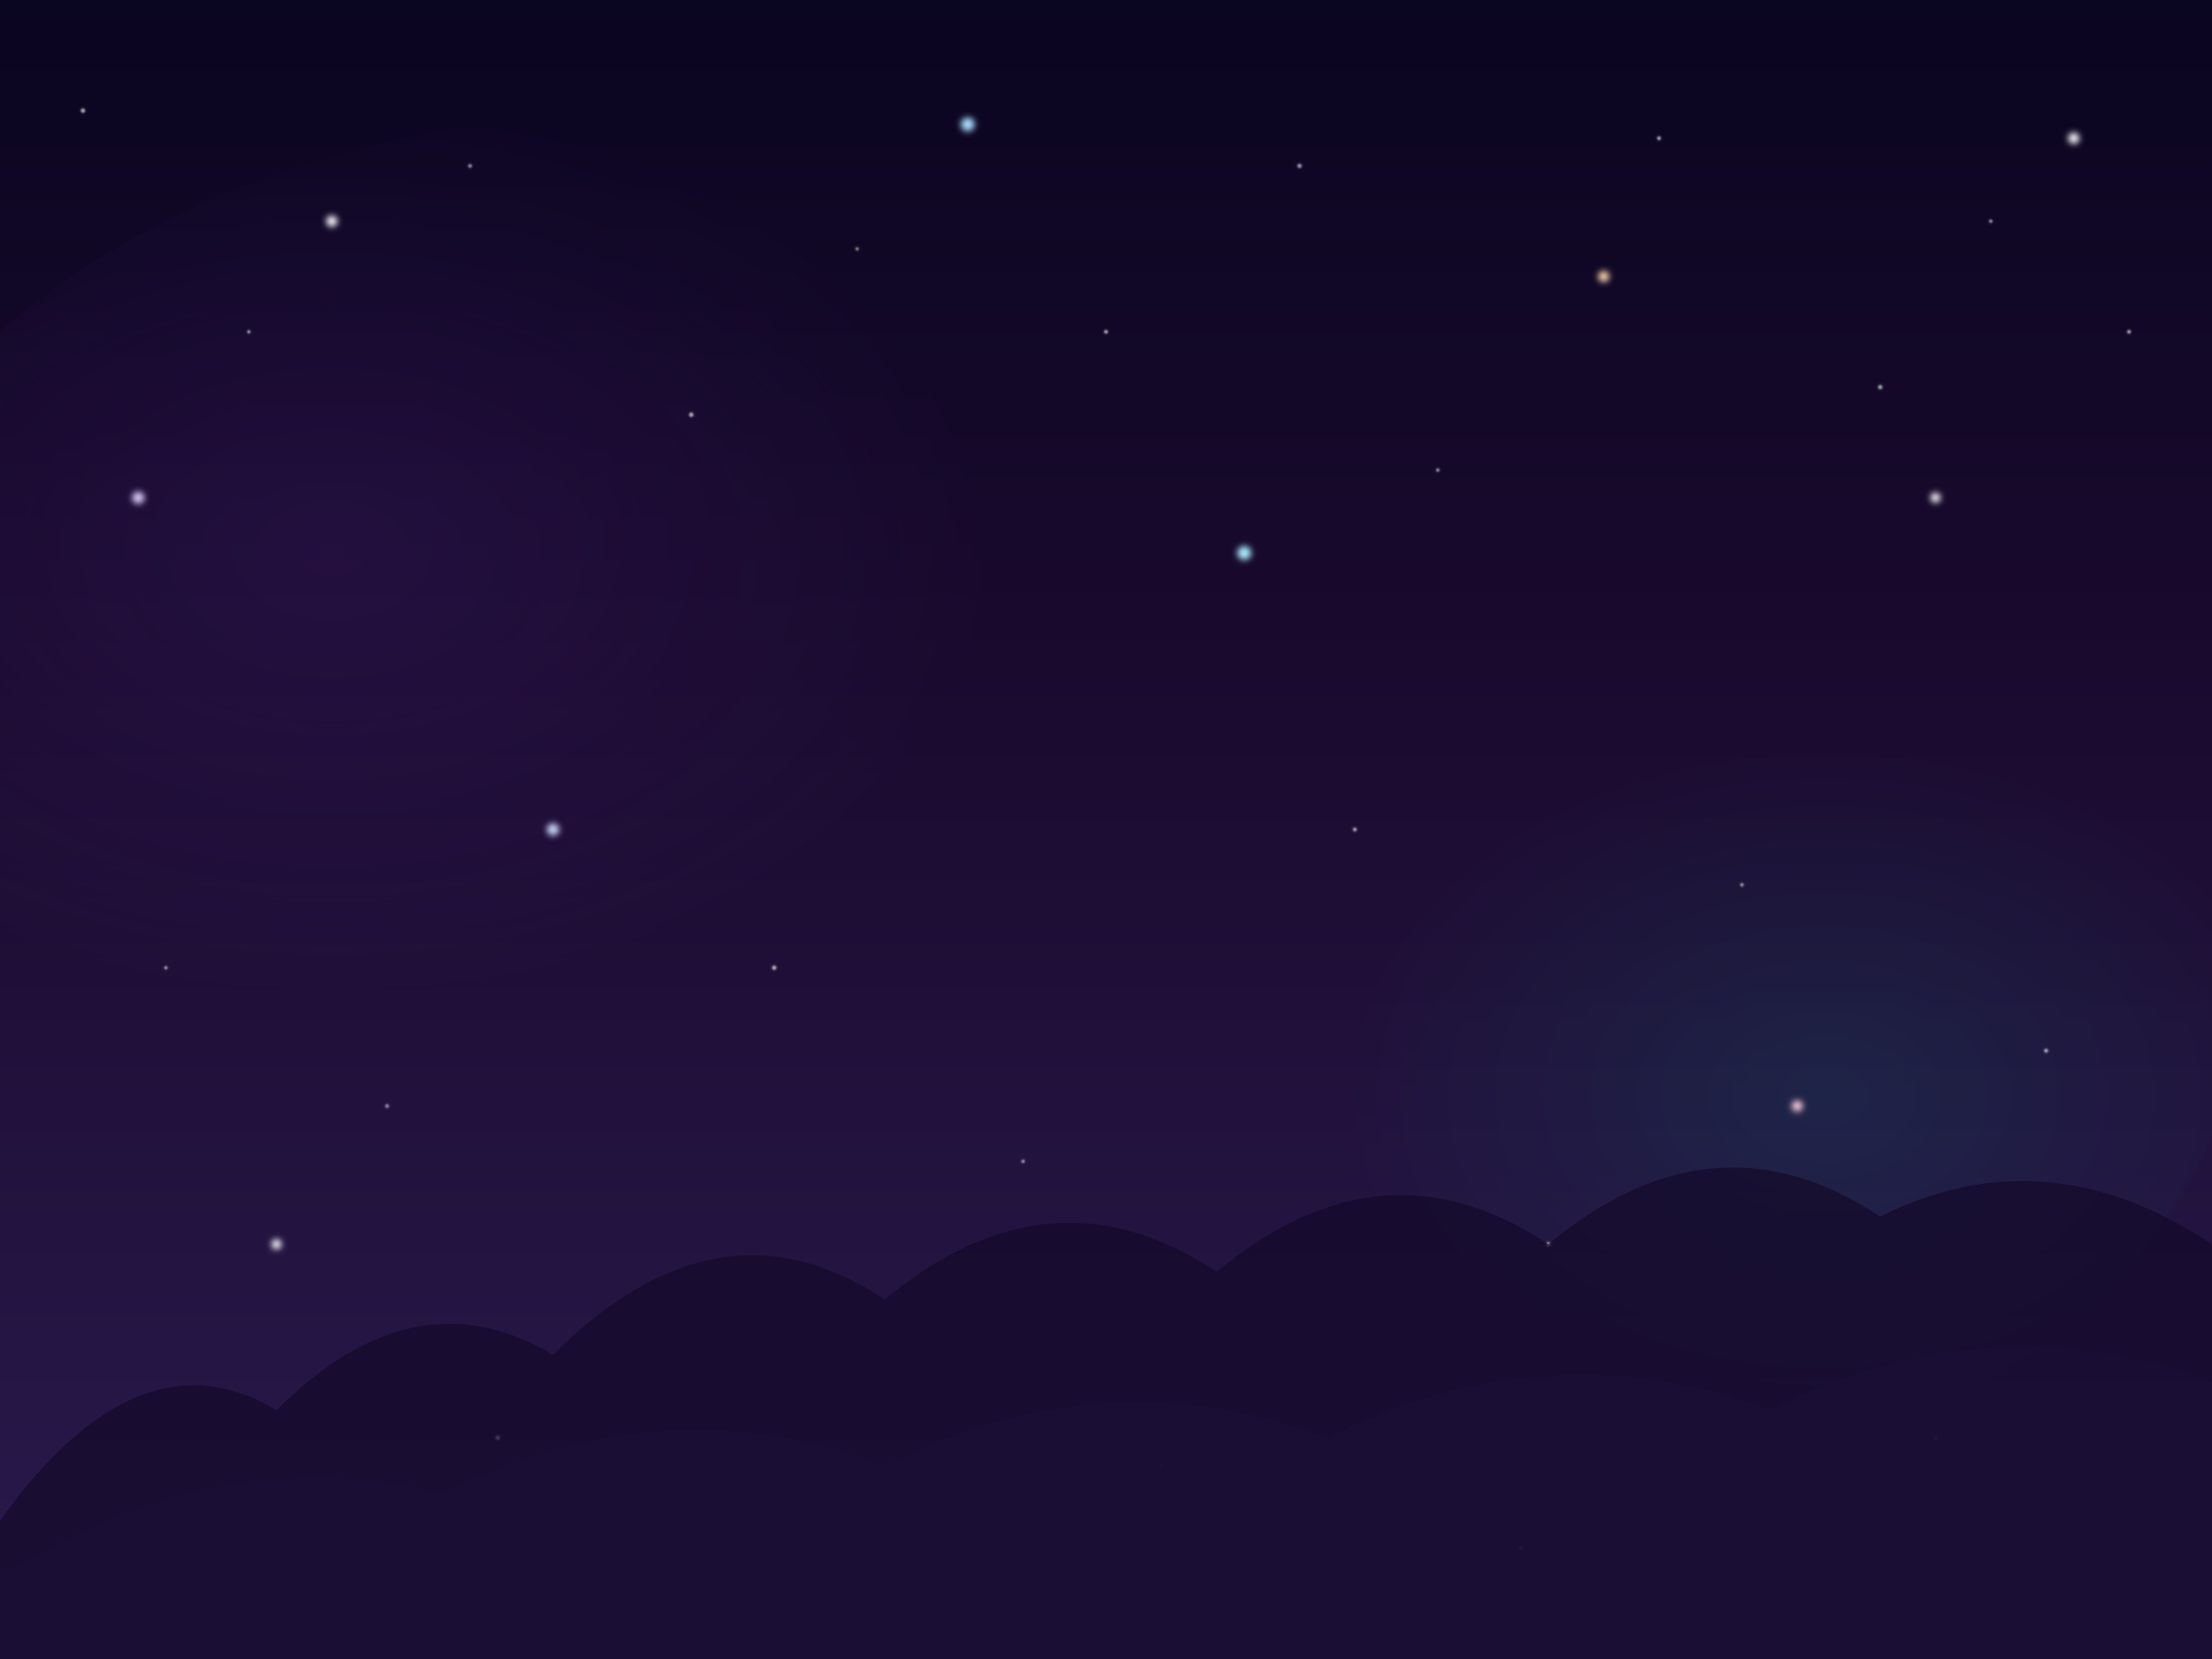
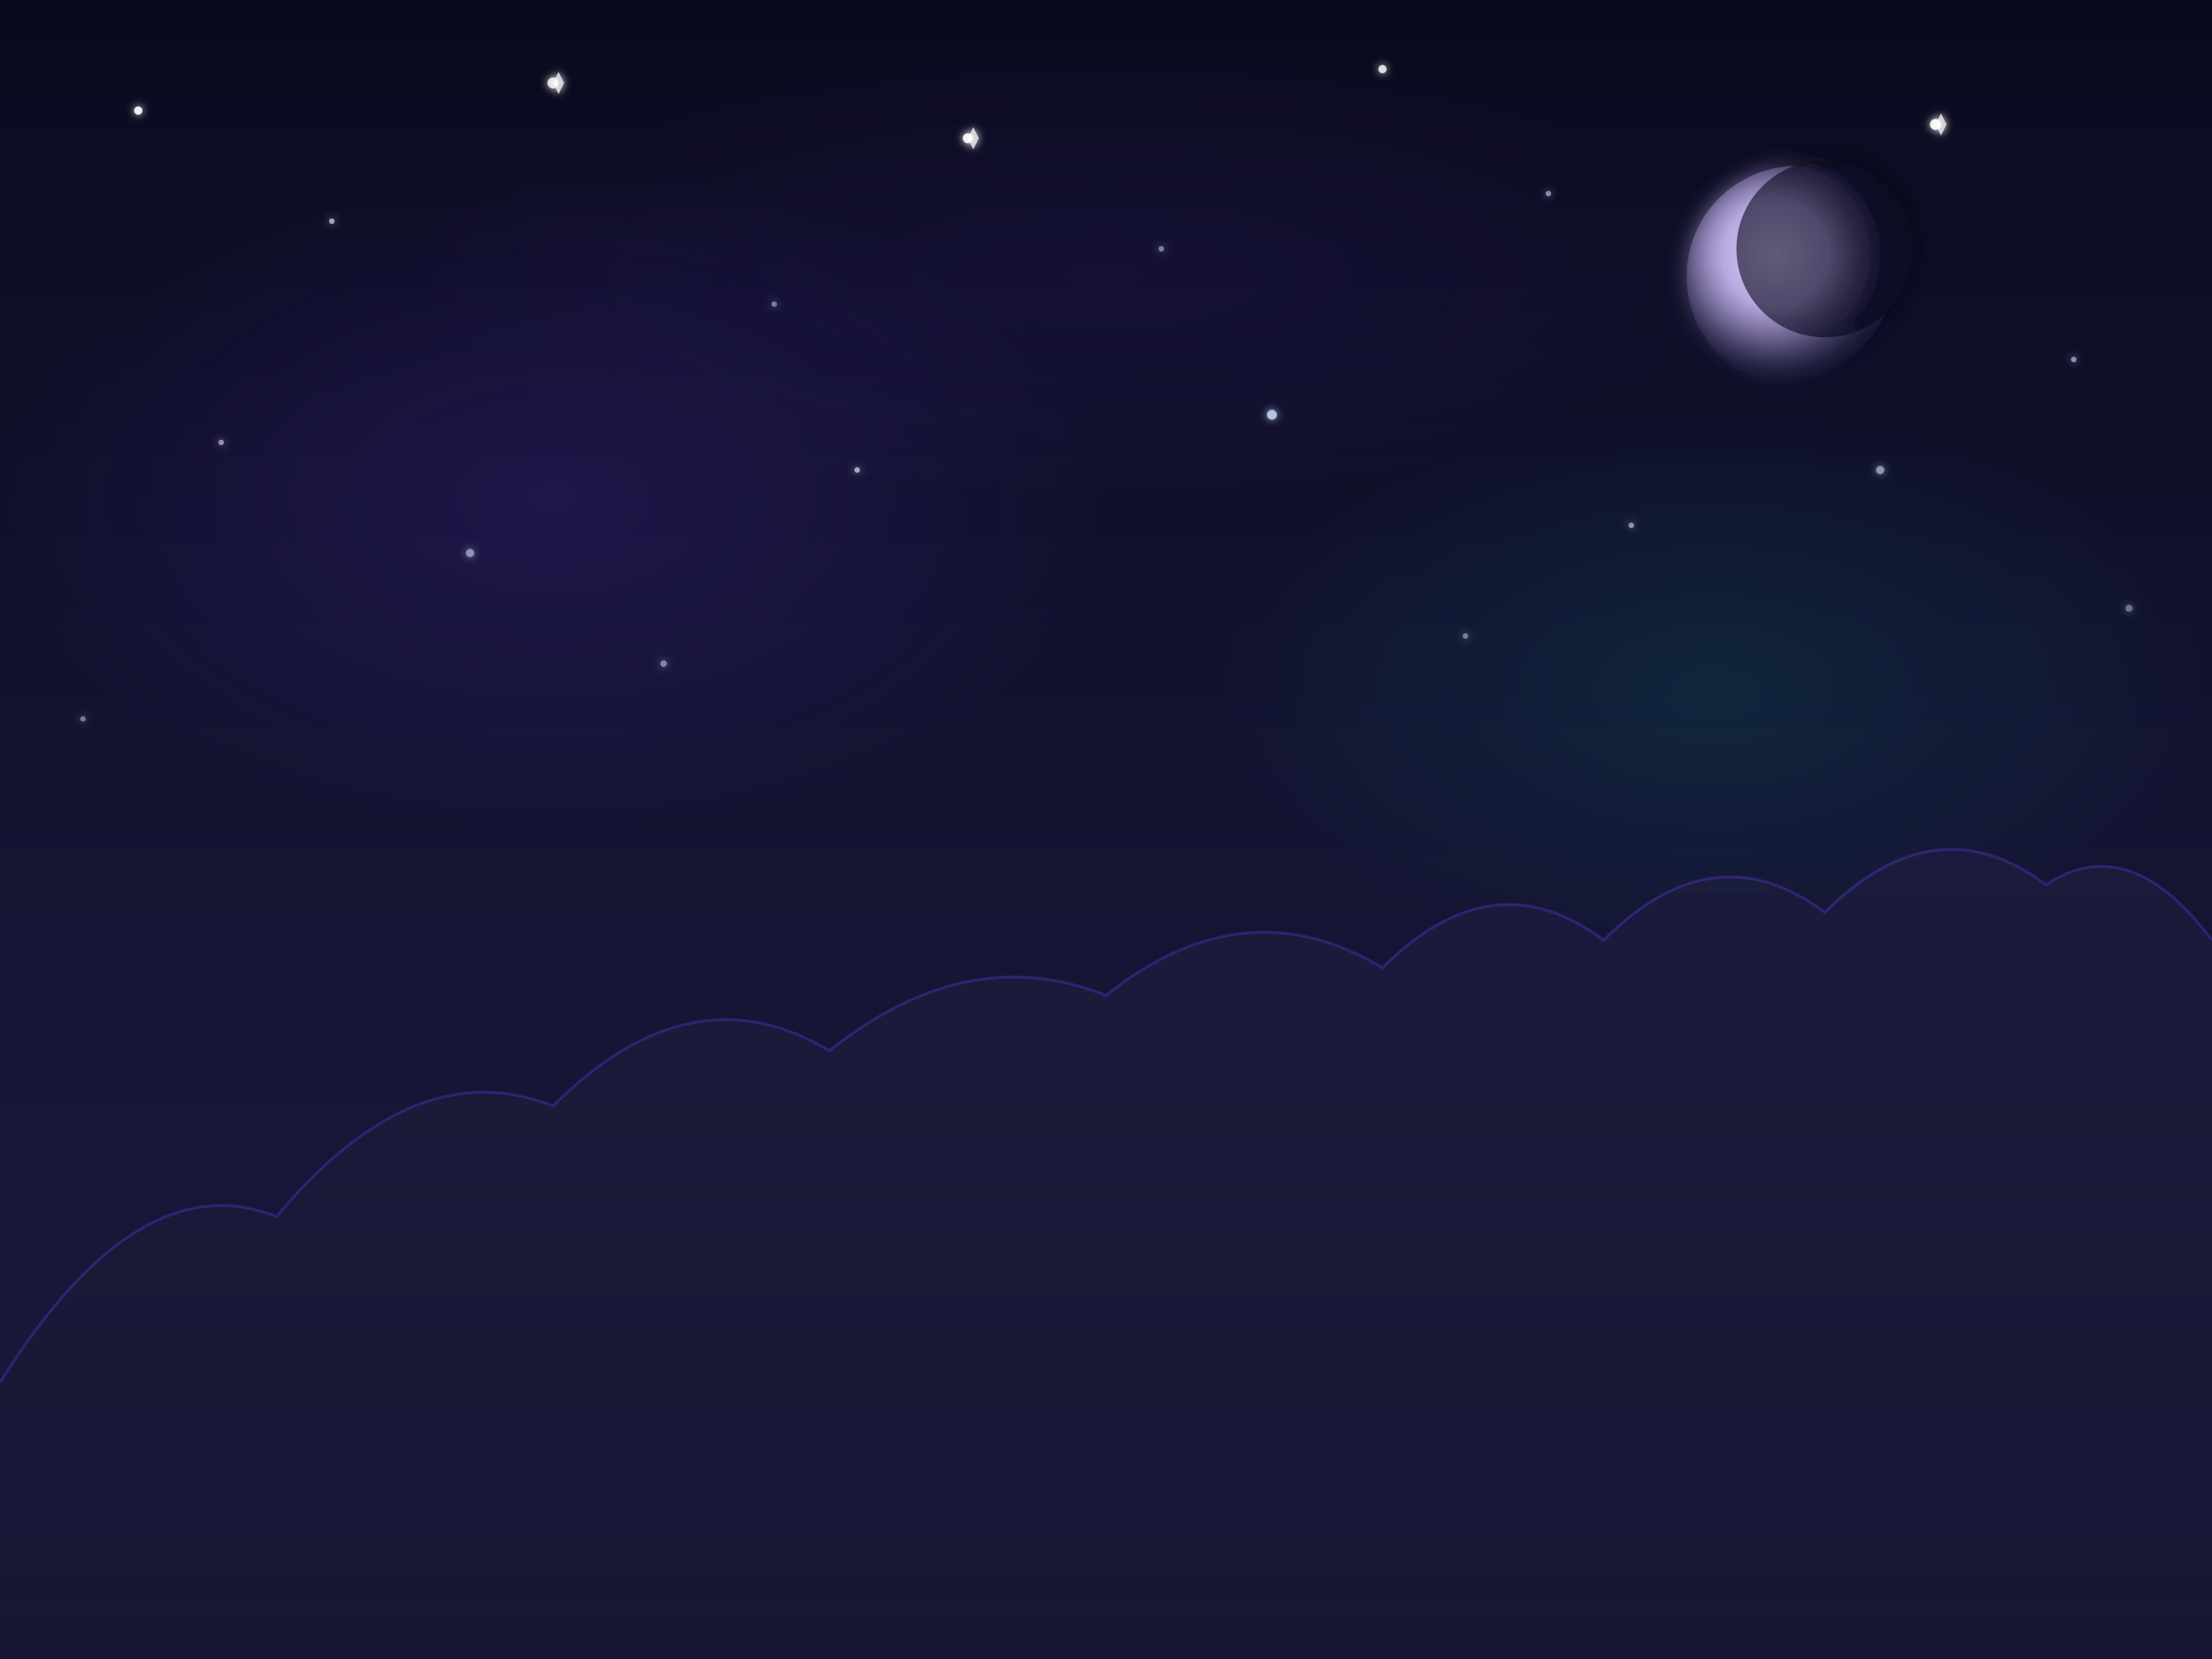
<svg xmlns="http://www.w3.org/2000/svg" viewBox="0 0 800 600">
  <defs>
    <linearGradient id="skyGrad" x1="0" y1="0" x2="0" y2="1">
-       <stop offset="0%" stop-color="#0a0520" />
-       <stop offset="40%" stop-color="#1a0a2e" />
-       <stop offset="100%" stop-color="#2a1a4e" />
+       <stop offset="0%" stop-color="#0a0a1e" />
+       <stop offset="40%" stop-color="#121230" />
+       <stop offset="100%" stop-color="#1a1a3e" />
    </linearGradient>
-     <radialGradient id="starGlow" cx="50%" cy="50%" r="50%">
-       <stop offset="0%" stop-color="#ffffff" stop-opacity="0.9" />
-       <stop offset="100%" stop-color="#ffffff" stop-opacity="0" />
+     <radialGradient id="moonGlow" cx="40%" cy="40%" r="60%">
+       <stop offset="0%" stop-color="#e0d8ff" />
+       <stop offset="40%" stop-color="#b8a8e0" />
+       <stop offset="100%" stop-color="#1a1a3e" stop-opacity="0" />
    </radialGradient>
-     <radialGradient id="nebulaA" cx="30%" cy="40%" r="40%">
-       <stop offset="0%" stop-color="#6633aa" stop-opacity="0.15" />
-       <stop offset="100%" stop-color="#6633aa" stop-opacity="0" />
+     <radialGradient id="nebulaGlow1" cx="50%" cy="50%" r="50%">
+       <stop offset="0%" stop-color="#6c3cf7" stop-opacity="0.15" />
+       <stop offset="100%" stop-color="#6c3cf7" stop-opacity="0" />
    </radialGradient>
-     <radialGradient id="nebulaB" cx="70%" cy="60%" r="35%">
+     <radialGradient id="nebulaGlow2" cx="50%" cy="50%" r="50%">
      <stop offset="0%" stop-color="#00ffcc" stop-opacity="0.08" />
      <stop offset="100%" stop-color="#00ffcc" stop-opacity="0" />
    </radialGradient>
    <filter id="starBlur">
-       <feGaussianBlur stdDeviation="1.2" />
+       <feGaussianBlur stdDeviation="1.5" result="blur" />
+       <feMerge>
+         <feMergeNode in="blur" />
+         <feMergeNode in="SourceGraphic" />
+       </feMerge>
    </filter>
-     <filter id="starTiny">
-       <feGaussianBlur stdDeviation="0.5" />
+     <filter id="moonBlur">
+       <feGaussianBlur stdDeviation="4" result="blur" />
+       <feMerge>
+         <feMergeNode in="blur" />
+         <feMergeNode in="SourceGraphic" />
+       </feMerge>
    </filter>
+     <linearGradient id="mountainFarGrad" x1="0" y1="0" x2="0" y2="1">
+       <stop offset="0%" stop-color="#1e1e40" />
+       <stop offset="100%" stop-color="#141430" />
+     </linearGradient>
  </defs>
  <rect width="800" height="600" fill="url(#skyGrad)" />
-   <ellipse cx="240" cy="240" rx="300" ry="200" fill="url(#nebulaA)" />
-   <ellipse cx="560" cy="360" rx="250" ry="180" fill="url(#nebulaB)" />
+   <ellipse cx="200" cy="180" rx="200" ry="120" fill="url(#nebulaGlow1)" />
+   <ellipse cx="620" cy="250" rx="180" ry="100" fill="url(#nebulaGlow2)" />
+   <ellipse cx="400" cy="100" rx="250" ry="80" fill="url(#nebulaGlow1)" opacity="0.5" />
+   <g filter="url(#moonBlur)">
+     <circle cx="650" cy="100" r="40" fill="url(#moonGlow)" />
+     <circle cx="660" cy="90" r="32" fill="#0a0a1e" opacity="0.6" />
+   </g>
  <g filter="url(#starBlur)">
-     <circle cx="120" cy="80" r="2" fill="#ffffff" />
-     <circle cx="350" cy="45" r="2.5" fill="#aaddff" />
-     <circle cx="580" cy="100" r="2" fill="#ffddaa" />
-     <circle cx="700" cy="180" r="1.8" fill="#ffffff" />
-     <circle cx="200" cy="300" r="2.2" fill="#ccddff" />
-     <circle cx="650" cy="400" r="2" fill="#ffccdd" />
-     <circle cx="100" cy="450" r="1.8" fill="#ffffff" />
-     <circle cx="450" cy="200" r="2.5" fill="#aaeeff" />
-     <circle cx="750" cy="50" r="2" fill="#ffffff" />
-     <circle cx="50" cy="180" r="2.2" fill="#ddccff" />
+     <circle cx="50" cy="40" r="1.5" fill="#ffffff" opacity="0.9" />
+     <circle cx="120" cy="80" r="1" fill="#ccddff" opacity="0.7" />
+     <circle cx="200" cy="30" r="2" fill="#ffffff" opacity="0.8" />
+     <circle cx="280" cy="110" r="1" fill="#aabbdd" opacity="0.6" />
+     <circle cx="350" cy="50" r="1.8" fill="#ffffff" opacity="0.9" />
+     <circle cx="420" cy="90" r="1" fill="#ccddff" opacity="0.5" />
+     <circle cx="500" cy="25" r="1.5" fill="#ffffff" opacity="0.8" />
+     <circle cx="560" cy="70" r="1" fill="#aabbdd" opacity="0.7" />
+     <circle cx="700" cy="45" r="2" fill="#ffffff" opacity="0.9" />
+     <circle cx="750" cy="130" r="1" fill="#ccddff" opacity="0.6" />
+     <circle cx="80" cy="160" r="1" fill="#ffffff" opacity="0.5" />
+     <circle cx="170" cy="200" r="1.5" fill="#aabbdd" opacity="0.7" />
+     <circle cx="310" cy="170" r="1" fill="#ffffff" opacity="0.6" />
+     <circle cx="460" cy="150" r="1.8" fill="#ccddff" opacity="0.8" />
+     <circle cx="590" cy="190" r="1" fill="#ffffff" opacity="0.5" />
+     <circle cx="680" cy="170" r="1.5" fill="#aabbdd" opacity="0.7" />
+     <circle cx="30" cy="260" r="1" fill="#ffffff" opacity="0.4" />
+     <circle cx="240" cy="240" r="1.2" fill="#ccddff" opacity="0.5" />
+     <circle cx="530" cy="230" r="1" fill="#ffffff" opacity="0.4" />
+     <circle cx="770" cy="220" r="1.3" fill="#aabbdd" opacity="0.5" />
  </g>
-   <g filter="url(#starTiny)" opacity="0.7">
-     <circle cx="30" cy="40" r="0.8" fill="#ffffff" />
-     <circle cx="90" cy="120" r="0.6" fill="#ffffff" />
-     <circle cx="170" cy="60" r="0.7" fill="#ccddff" />
-     <circle cx="250" cy="150" r="0.8" fill="#ffffff" />
-     <circle cx="310" cy="90" r="0.6" fill="#ffddcc" />
-     <circle cx="400" cy="120" r="0.7" fill="#ffffff" />
-     <circle cx="470" cy="60" r="0.8" fill="#ddddff" />
-     <circle cx="520" cy="170" r="0.6" fill="#ffffff" />
-     <circle cx="600" cy="50" r="0.7" fill="#ffffff" />
-     <circle cx="680" cy="140" r="0.8" fill="#ccffee" />
-     <circle cx="720" cy="80" r="0.6" fill="#ffffff" />
-     <circle cx="770" cy="120" r="0.7" fill="#ffffff" />
-     <circle cx="60" cy="350" r="0.6" fill="#ffffff" />
-     <circle cx="140" cy="400" r="0.7" fill="#ddccff" />
-     <circle cx="280" cy="350" r="0.8" fill="#ffffff" />
-     <circle cx="370" cy="420" r="0.6" fill="#ffffff" />
-     <circle cx="490" cy="300" r="0.7" fill="#ffffff" />
-     <circle cx="560" cy="450" r="0.8" fill="#ffddee" />
-     <circle cx="630" cy="320" r="0.6" fill="#ffffff" />
-     <circle cx="740" cy="380" r="0.7" fill="#ffffff" />
-     <circle cx="180" cy="520" r="0.8" fill="#ffffff" />
-     <circle cx="420" cy="530" r="0.6" fill="#ccddff" />
-     <circle cx="550" cy="560" r="0.7" fill="#ffffff" />
-     <circle cx="700" cy="520" r="0.8" fill="#ffffff" />
+   <g filter="url(#starBlur)" opacity="0.8">
+     <path d="M350 50 L352 46 L354 50 L352 54 Z" fill="#ffffff" />
+     <path d="M200 30 L202 26 L204 30 L202 34 Z" fill="#ffffff" />
+     <path d="M700 45 L702 41 L704 45 L702 49 Z" fill="#ffffff" />
  </g>
-   <path d="M0 550 Q50 480 100 510 Q150 460 200 490 Q260 430 320 470 Q380 420 440 460 Q500 410 560 450 Q620 400 680 440 Q740 410 800 450 L800 600 L0 600 Z" fill="#120828" opacity="0.7" />
-   <path d="M0 570 Q80 520 160 540 Q240 500 320 530 Q400 490 480 520 Q560 480 640 510 Q720 470 800 500 L800 600 L0 600 Z" fill="#1a0e35" opacity="0.8" />
+   <path d="M0 500 Q50 420 100 440 Q150 380 200 400 Q250 350 300 380 Q350 340 400 360 Q450 320 500 350 Q540 310 580 340 Q620 300 660 330 Q700 290 740 320 Q770 300 800 340 L800 600 L0 600 Z" fill="url(#mountainFarGrad)" opacity="0.7" />
+   <path d="M0 500 Q50 420 100 440 Q150 380 200 400 Q250 350 300 380 Q350 340 400 360 Q450 320 500 350 Q540 310 580 340 Q620 300 660 330 Q700 290 740 320 Q770 300 800 340" fill="none" stroke="#6c3cf7" stroke-width="1" opacity="0.3" />
</svg>
